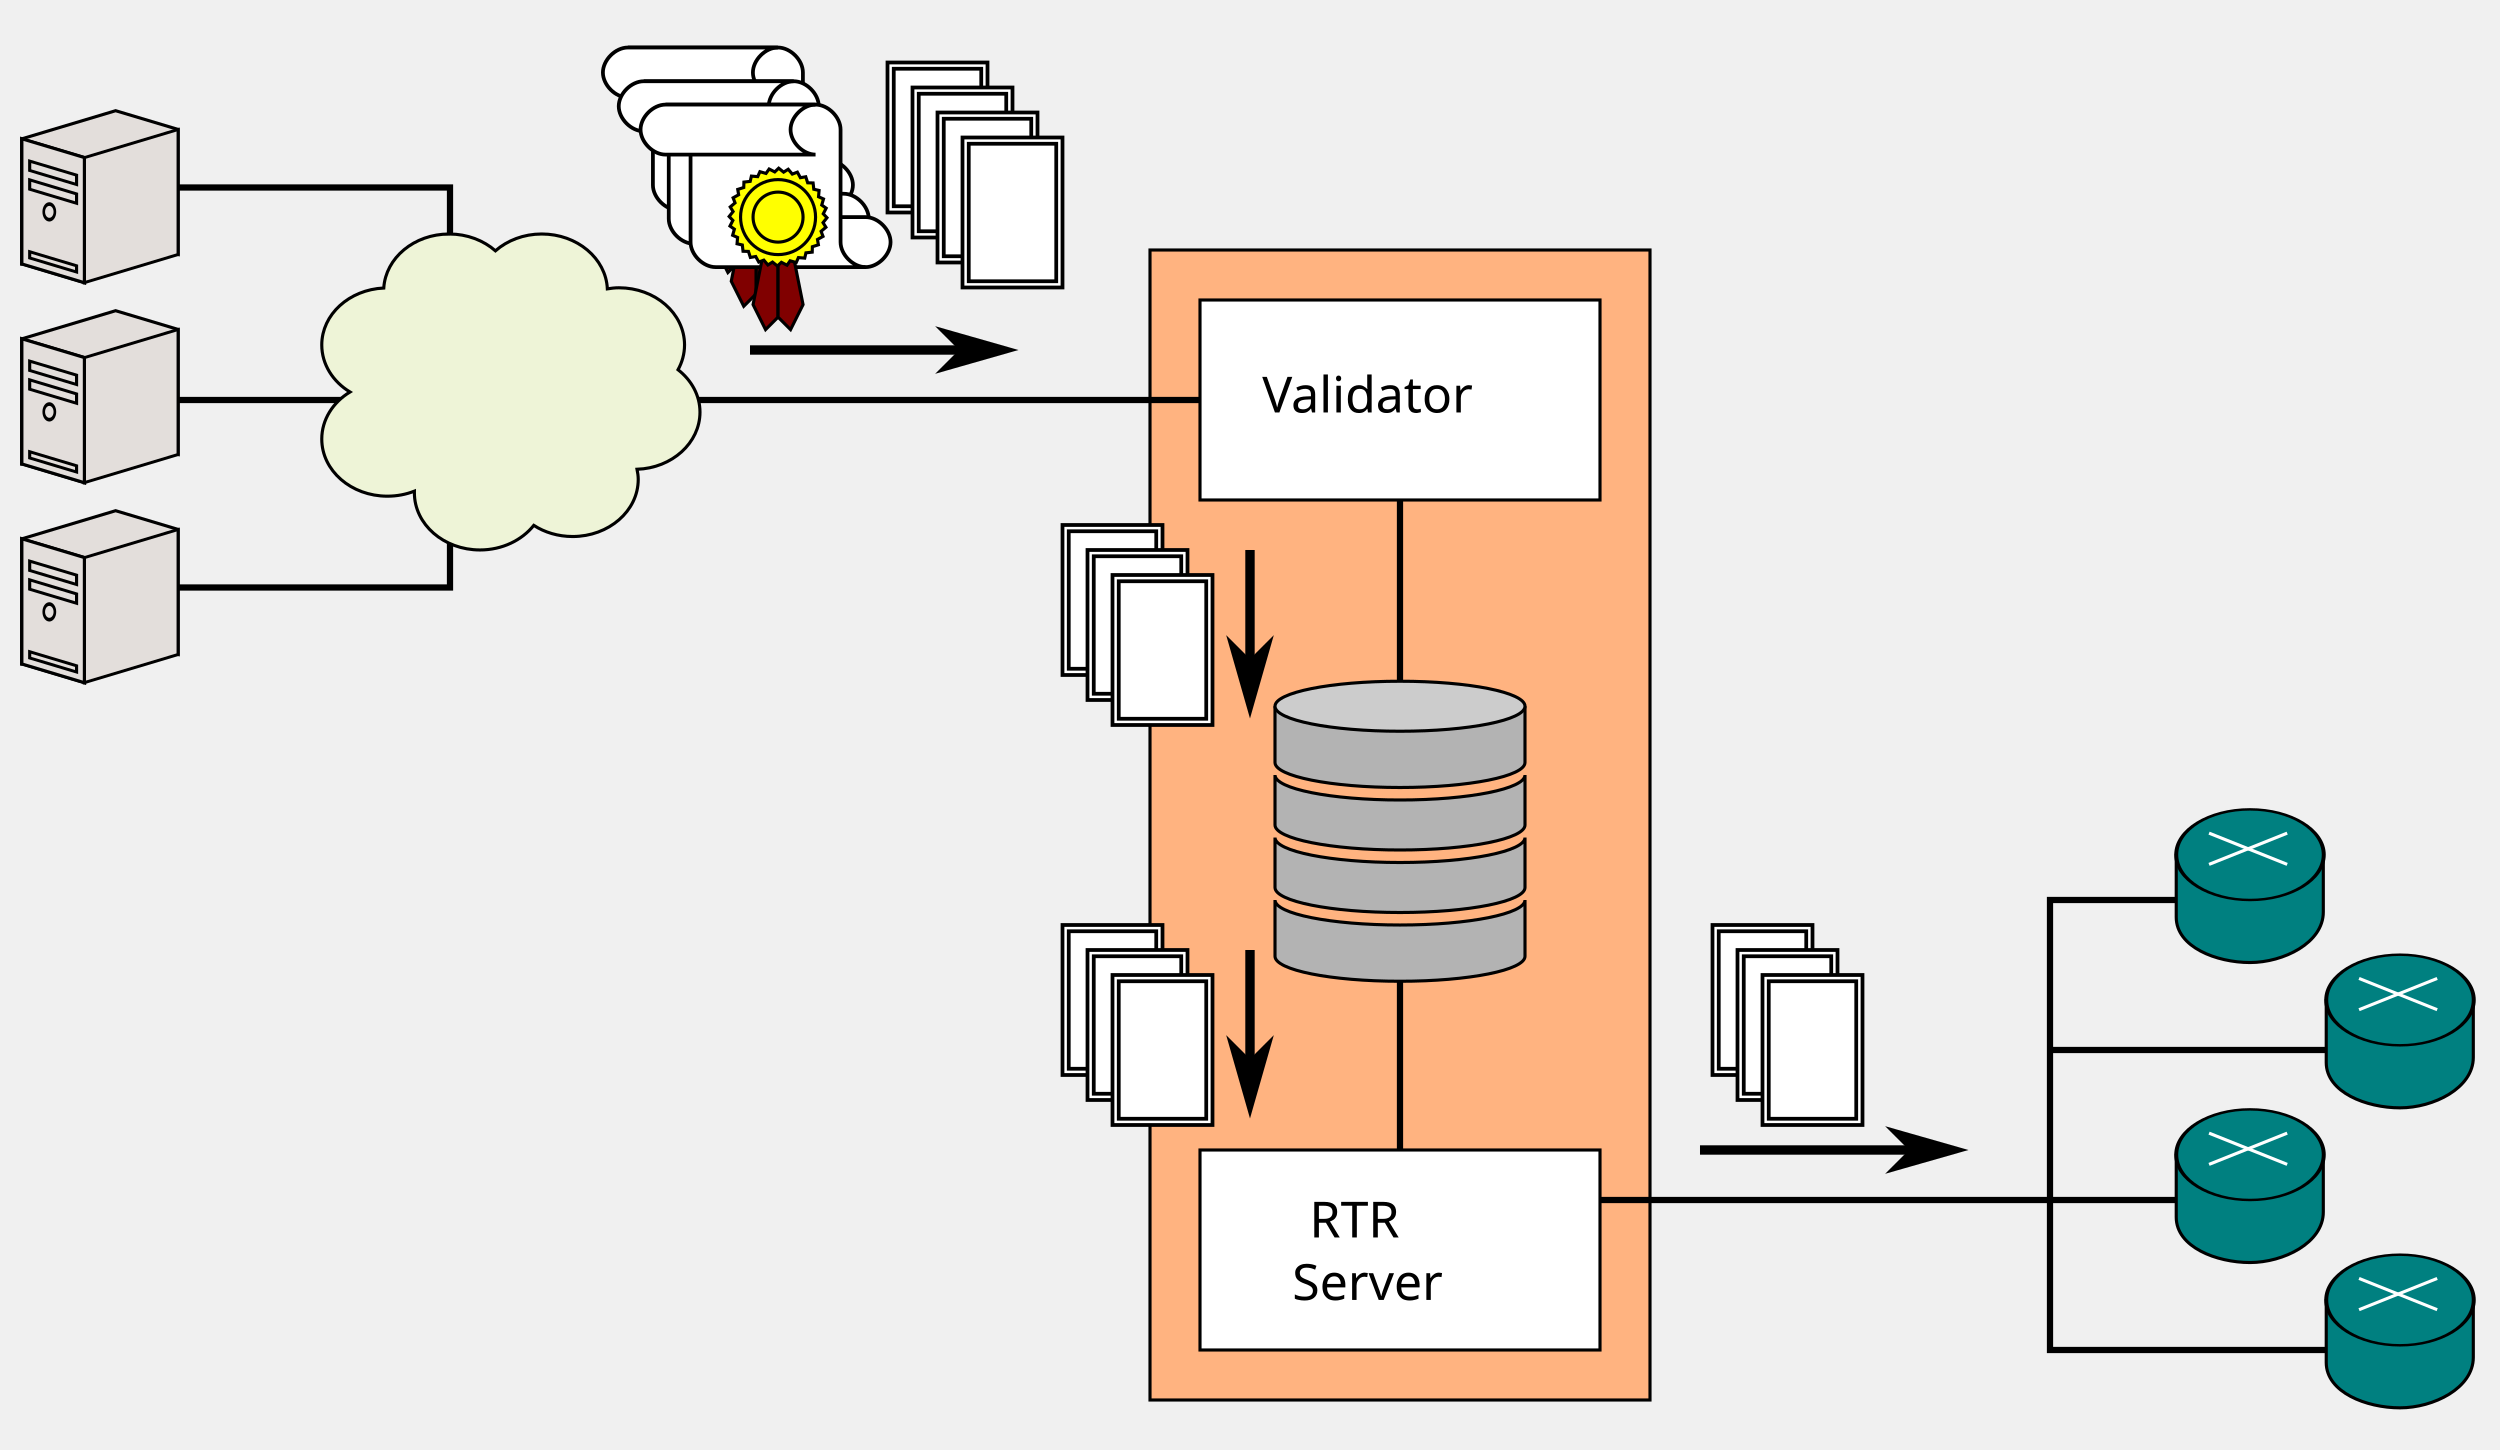
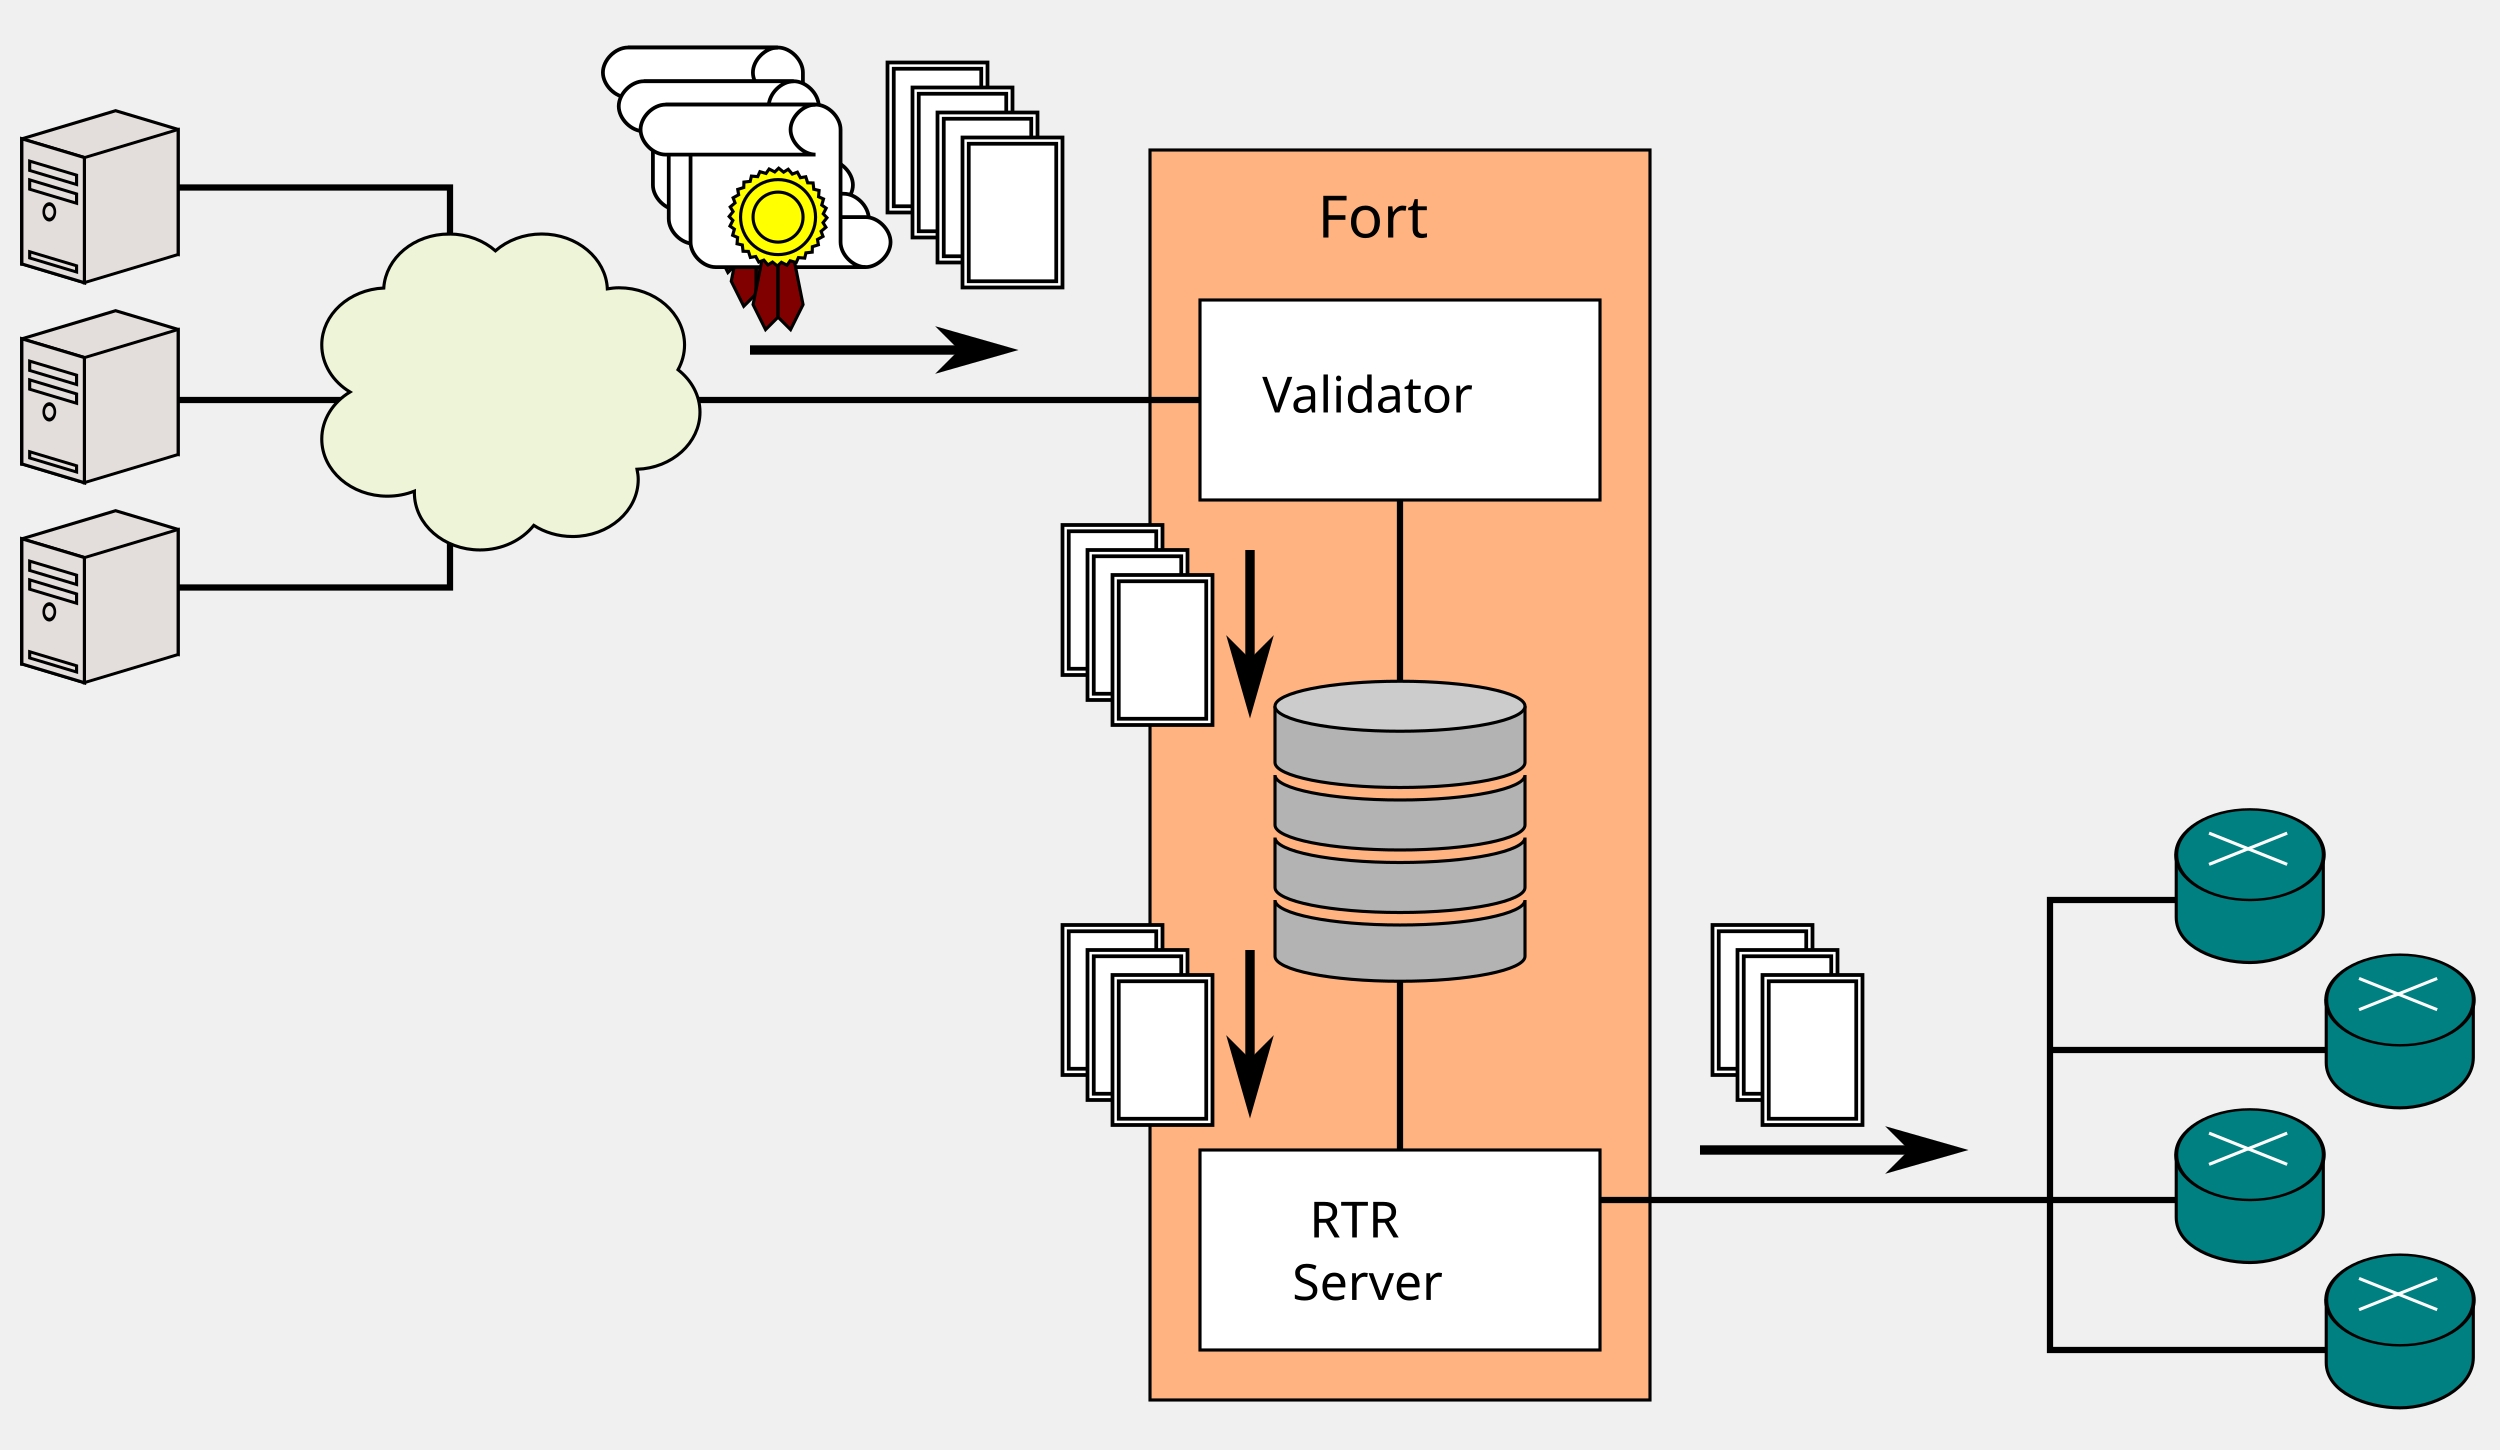
<svg xmlns="http://www.w3.org/2000/svg" xmlns:xlink="http://www.w3.org/1999/xlink" width="800" height="464" viewBox="0 0 211.667 122.767" version="1.1" id="svg8">
  <defs id="defs2">
    <marker style="overflow:visible" id="marker4430" refX="0" refY="0" orient="auto">
      <path transform="matrix(-0.4,0,0,-0.4,-4,0)" style="fill:#000000;fill-opacity:1;fill-rule:evenodd;stroke:#000000;stroke-width:1pt;stroke-opacity:1" d="M 0,0 5,-5 -12.5,0 5,5 Z" id="path4428" />
    </marker>
    <marker orient="auto" refY="0" refX="0" id="marker2811" style="overflow:visible">
      <path id="path2809" d="M 0,0 5,-5 -12.5,0 5,5 Z" style="fill:#000000;fill-opacity:1;fill-rule:evenodd;stroke:#000000;stroke-width:1pt;stroke-opacity:1" transform="matrix(-0.4,0,0,-0.4,-4,0)" />
    </marker>
    <marker style="overflow:visible" id="marker1275" refX="0" refY="0" orient="auto">
      <path transform="matrix(-0.4,0,0,-0.4,-4,0)" style="fill:#000000;fill-opacity:1;fill-rule:evenodd;stroke:#000000;stroke-width:1pt;stroke-opacity:1" d="M 0,0 5,-5 -12.5,0 5,5 Z" id="path1273" />
    </marker>
    <marker style="overflow:visible" id="marker56533" refX="0" refY="0" orient="auto">
      <path transform="matrix(-0.4,0,0,-0.4,-4,0)" style="fill:#000000;fill-opacity:1;fill-rule:evenodd;stroke:#000000;stroke-width:1pt;stroke-opacity:1" d="M 0,0 5,-5 -12.5,0 5,5 Z" id="path56531" />
    </marker>
    <marker orient="auto" refY="0" refX="0" id="marker53751" style="overflow:visible">
      <path id="path53749" d="M 0,0 5,-5 -12.5,0 5,5 Z" style="fill:#000000;fill-opacity:1;fill-rule:evenodd;stroke:#000000;stroke-width:1pt;stroke-opacity:1" transform="matrix(-0.4,0,0,-0.4,-4,0)" />
    </marker>
    <marker style="overflow:visible" id="marker37787" refX="0" refY="0" orient="auto">
      <path transform="matrix(-0.4,0,0,-0.4,-4,0)" style="fill:#000000;fill-opacity:1;fill-rule:evenodd;stroke:#000000;stroke-width:1pt;stroke-opacity:1" d="M 0,0 5,-5 -12.5,0 5,5 Z" id="path37785" />
    </marker>
    <marker orient="auto" refY="0" refX="0" id="marker1643" style="overflow:visible">
      <path id="path1641" d="M 0,0 5,-5 -12.5,0 5,5 Z" style="fill:#000000;fill-opacity:1;fill-rule:evenodd;stroke:#000000;stroke-width:1pt;stroke-opacity:1" transform="matrix(-0.4,0,0,-0.4,-4,0)" />
    </marker>
    <marker orient="auto" refY="0" refX="0" id="marker3997" style="overflow:visible">
      <path id="path3995" d="M 0,0 5,-5 -12.5,0 5,5 Z" style="fill:#000000;fill-opacity:1;fill-rule:evenodd;stroke:#000000;stroke-width:1pt;stroke-opacity:1" transform="matrix(-0.4,0,0,-0.4,-4,0)" />
    </marker>
    <marker orient="auto" refY="0" refX="0" id="marker25461" style="overflow:visible">
      <path id="path25459" d="M 0,0 5,-5 -12.5,0 5,5 Z" style="fill:#000000;fill-opacity:1;fill-rule:evenodd;stroke:#000000;stroke-width:1pt;stroke-opacity:1" transform="matrix(-0.4,0,0,-0.4,-4,0)" />
    </marker>
    <marker orient="auto" refY="0" refX="0" id="marker2311" style="overflow:visible">
      <path id="path2309" d="M 0,0 5,-5 -12.5,0 5,5 Z" style="fill:#000000;fill-opacity:1;fill-rule:evenodd;stroke:#000000;stroke-width:1pt;stroke-opacity:1" transform="matrix(-0.4,0,0,-0.4,-4,0)" />
    </marker>
    <marker orient="auto" refY="0" refX="0" id="marker2149" style="overflow:visible">
      <path id="path2147" d="M 0,0 5,-5 -12.5,0 5,5 Z" style="fill:#000000;fill-opacity:1;fill-rule:evenodd;stroke:#000000;stroke-width:1pt;stroke-opacity:1" transform="matrix(-0.4,0,0,-0.4,-4,0)" />
    </marker>
    <marker style="overflow:visible" id="marker1999" refX="0" refY="0" orient="auto">
      <path transform="matrix(-0.4,0,0,-0.4,-4,0)" style="fill:#000000;fill-opacity:1;fill-rule:evenodd;stroke:#000000;stroke-width:1pt;stroke-opacity:1" d="M 0,0 5,-5 -12.5,0 5,5 Z" id="path1997" />
    </marker>
    <marker orient="auto" refY="0" refX="0" id="Arrow2Lend" style="overflow:visible">
      <path id="path1074" style="fill:#000000;fill-opacity:1;fill-rule:evenodd;stroke:#000000;stroke-width:0.625;stroke-linejoin:round;stroke-opacity:1" d="M 8.719,4.034 -2.207,0.016 8.719,-4.002 c -1.745,2.372 -1.735,5.617 -6e-7,8.035 z" transform="matrix(-1.1,0,0,-1.1,-1.1,0)" />
    </marker>
    <marker orient="auto" refY="0" refX="0" id="Arrow1Lend" style="overflow:visible">
      <path id="path1056" d="M 0,0 5,-5 -12.5,0 5,5 Z" style="fill:#000000;fill-opacity:1;fill-rule:evenodd;stroke:#000000;stroke-width:1pt;stroke-opacity:1" transform="matrix(-0.8,0,0,-0.8,-10,0)" />
    </marker>
  </defs>
  <g id="layer1" style="display:inline" transform="translate(0,-174.2334)">
-     <rect style="fill:#ffb380;fill-opacity:1;stroke:#000000;stroke-width:0.265;stroke-miterlimit:4;stroke-dasharray:none;stroke-opacity:1" id="rect1049" width="42.333" height="97.367" x="97.367" y="195.4" />
+     <rect style="fill:#ffb380;fill-opacity:1;stroke:#000000;stroke-width:0.265;stroke-miterlimit:4;stroke-dasharray:none;stroke-opacity:1" id="rect1049" width="42.333" height="105.833" x="97.367" y="186.933" />
    <path style="fill:none;stroke:#000000;stroke-width:0.529;stroke-linecap:butt;stroke-linejoin:miter;stroke-miterlimit:4;stroke-dasharray:none;stroke-opacity:1" d="M 8.467,190.108 H 38.1 v 33.867 H 8.467" id="path1150" />
    <path style="fill:none;stroke:#000000;stroke-width:0.529;stroke-linecap:butt;stroke-linejoin:miter;stroke-miterlimit:4;stroke-dasharray:none;stroke-opacity:1" d="M 8.467,208.1 H 118.533 v 28.377 m 0,18.335 v 21.022 H 190.5" id="path1152" />
    <path style="fill:none;stroke:#000000;stroke-width:0.529;stroke-linecap:butt;stroke-linejoin:miter;stroke-miterlimit:4;stroke-dasharray:none;stroke-opacity:1" d="m 173.567,263.133 h 29.633" id="path1118" />
    <path style="fill:none;stroke:#000000;stroke-width:0.529;stroke-linecap:butt;stroke-linejoin:miter;stroke-miterlimit:4;stroke-dasharray:none;stroke-opacity:1" d="m 203.2,288.533 h -29.633 v -38.1 h 16.933" id="path1120" />
    <flowRoot xml:space="preserve" id="flowRoot25" style="font-style:normal;font-weight:normal;font-size:40px;line-height:1.25;font-family:sans-serif;letter-spacing:0px;word-spacing:0px;fill:#000000;fill-opacity:1;stroke:none" transform="scale(0.2645833)">
      <flowRegion id="flowRegion27">
        <rect id="rect29" width="16" height="80" x="368" y="146.52" />
      </flowRegion>
      <flowPara id="flowPara31" />
    </flowRoot>
    <path style="display:inline;fill:#eef4d7;fill-opacity:1;stroke:#000000;stroke-width:0.265;stroke-miterlimit:4;stroke-dasharray:none" d="m 38.027,194.047 c -2.965,0 -5.375,2.023 -5.535,4.571 -2.925,0.139 -5.249,2.238 -5.249,4.82 0,1.647 0.946,3.111 2.389,3.984 -1.444,0.874 -2.389,2.337 -2.389,3.984 0,2.672 2.487,4.838 5.555,4.838 0.815,0 1.59,-0.152 2.287,-0.427 -0.001,0.047 0,0.095 0,0.142 0,2.672 2.487,4.838 5.555,4.838 1.887,0 3.55,-0.829 4.554,-2.081 0.922,0.592 2.055,0.943 3.288,0.943 3.068,0 5.555,-2.166 5.555,-4.838 0,-0.291 -0.046,-0.577 -0.102,-0.854 2.964,-0.103 5.33,-2.232 5.33,-4.838 0,-1.431 -0.725,-2.707 -1.858,-3.593 0.351,-0.635 0.551,-1.347 0.551,-2.099 0,-2.672 -2.487,-4.838 -5.555,-4.838 -0.334,0 -0.662,0.04 -0.98,0.089 -0.118,-2.581 -2.562,-4.643 -5.555,-4.643 -1.534,0 -2.916,0.547 -3.921,1.423 -1.005,-0.876 -2.387,-1.423 -3.921,-1.423 z" id="path4188" />
    <g style="display:inline" id="g3150" transform="matrix(0.2645833,0,0,0.2645833,112.156,44.38708)">
      <path id="path3789" d="m 272.5,764.425 v 19.844 c 0,9.528 12.858,14.5 23.594,14.5 10.735,0 23.469,-6.296 23.469,-16.156 v -18.188 z" style="fill:#008080;stroke:#000000;stroke-width:1;stroke-miterlimit:4;stroke-dasharray:none;stroke-opacity:1" />
      <circle r="48.571" cy="235.219" cx="74.286" transform="matrix(0.4859544,0,0,0.2985185,260.004,694.0408)" id="path3771" style="fill:#008080;stroke:#000000;stroke-width:2.626;stroke-miterlimit:4;stroke-dasharray:none;stroke-opacity:1" />
      <path id="path3800" d="m 283,757.362 25,10" style="fill:none;stroke:#ffffff;stroke-width:1px;stroke-linecap:butt;stroke-linejoin:miter;stroke-opacity:1" />
      <path id="path3802" d="m 308,757.362 -25,10" style="fill:none;stroke:#ffffff;stroke-width:1px;stroke-linecap:butt;stroke-linejoin:miter;stroke-opacity:1" />
    </g>
    <use x="0" y="0" xlink:href="#g3150" id="use1065" transform="translate(12.7,12.30298)" width="100%" height="100%" />
    <use x="0" y="0" xlink:href="#use1065" id="use1067" transform="translate(-12.7,13.09702)" width="100%" height="100%" />
    <use x="0" y="0" xlink:href="#use1067" id="use1069" transform="translate(12.7,12.30298)" width="100%" height="100%" />
    <rect style="fill:#ffffff;fill-opacity:1;stroke:#000000;stroke-width:0.265;stroke-miterlimit:4;stroke-dasharray:none;stroke-opacity:1" id="rect1071" width="33.867" height="16.933" x="101.6" y="199.633" />
    <rect style="fill:#ffffff;fill-opacity:1;stroke:#000000;stroke-width:0.265;stroke-miterlimit:4;stroke-dasharray:none;stroke-opacity:1" id="rect1073" width="33.867" height="16.933" x="101.6" y="271.6" />
    <g id="g1104" transform="translate(69.85,-10.05417)">
      <path style="fill:#b3b3b3;fill-opacity:1;stroke:#000000;stroke-width:0.265;stroke-miterlimit:4;stroke-dasharray:none;stroke-opacity:1" d="m 38.1,244.083 2e-6,4.762 c -9e-6,1.169 4.738,2.117 10.583,2.117 5.845,0 10.583,-0.948 10.583,-2.117 l -2e-6,-4.762" id="path1078" />
      <path d="m 59.267,260.488 c 9e-6,1.169 -4.738,2.117 -10.583,2.117 -5.845,0 -10.583,-0.948 -10.583,-2.117 v 4.763 c -9e-6,1.169 4.738,2.117 10.583,2.117 5.845,0 10.583,-0.948 10.583,-2.117 z" style="fill:#b3b3b3;fill-opacity:1;stroke:#000000;stroke-width:0.265;stroke-miterlimit:4;stroke-dasharray:none;stroke-opacity:1" id="path1084" />
      <path d="m 59.267,249.904 c 9e-6,1.169 -4.738,2.117 -10.583,2.117 -5.845,0 -10.583,-0.948 -10.583,-2.117 v 4.233 c -9e-6,1.169 4.738,2.117 10.583,2.117 5.845,0 10.583,-0.948 10.583,-2.117 z" style="fill:#b3b3b3;fill-opacity:1;stroke:#000000;stroke-width:0.265;stroke-miterlimit:4;stroke-dasharray:none;stroke-opacity:1" id="path1090" />
      <path d="m 59.267,255.196 c 9e-6,1.169 -4.738,2.117 -10.583,2.117 -5.845,0 -10.583,-0.948 -10.583,-2.117 v 4.233 c -9e-6,1.169 4.738,2.117 10.583,2.117 5.845,0 10.583,-0.948 10.583,-2.117 z" style="fill:#b3b3b3;fill-opacity:1;stroke:#000000;stroke-width:0.265;stroke-miterlimit:4;stroke-dasharray:none;stroke-opacity:1" id="path1092" />
      <path id="path1075" d="m 59.267,244.083 a 10.583,2.117 0 0 1 -10.583,2.117 10.583,2.117 0 0 1 -10.583,-2.117 10.583,2.117 0 0 1 10.583,-2.117 10.583,2.117 0 0 1 10.583,2.117 z" style="fill:#cccccc;fill-opacity:1;stroke:#000000;stroke-width:0.265;stroke-miterlimit:4;stroke-dasharray:none;stroke-opacity:1" />
    </g>
    <text xml:space="preserve" style="font-style:normal;font-weight:normal;font-size:4.233px;line-height:1.25;font-family:sans-serif;text-align:center;letter-spacing:0px;word-spacing:0px;text-anchor:middle;fill:#000000;fill-opacity:1;stroke:none;stroke-width:0.265" x="118.533" y="209.158" id="text1108">
      <tspan id="tspan1106" x="118.533" y="209.158" style="stroke-width:0.265">Validator</tspan>
    </text>
    <text xml:space="preserve" style="font-style:normal;font-weight:normal;font-size:4.233px;line-height:1.25;font-family:sans-serif;text-align:center;letter-spacing:0px;word-spacing:0px;text-anchor:middle;fill:#000000;fill-opacity:1;stroke:none;stroke-width:0.265" x="118.533" y="279.008" id="text1112">
      <tspan id="tspan1110" x="118.533" y="279.008" style="stroke-width:0.265">RTR</tspan>
      <tspan x="118.533" y="284.3" style="stroke-width:0.265" id="tspan1114">Server</tspan>
    </text>
    <g id="use3037" style="display:inline" transform="matrix(0.2645833,0,0,0.2645833,1.852083,132.1117)">
      <path style="display:inline;fill:#e3dedb;stroke:#000000;stroke-width:1;stroke-miterlimit:4;stroke-dasharray:none;stroke-dashoffset:0;stroke-opacity:1" d="m 30,194.625 -30,9 v 40 l 30,-9 20,6 v -40 z" id="path3046" />
      <rect style="display:inline;fill:#ffe680;stroke:#000000;stroke-width:1.145;stroke-miterlimit:4;stroke-dasharray:none;stroke-dashoffset:0;stroke-opacity:1" id="rect3048" width="20" height="40" x="0" y="1000" transform="matrix(1,0.3,0,1,0,-796.3622)" />
      <rect transform="matrix(1,-0.3,0,1,0,-796.3622)" y="1012" x="20" height="40" width="30" id="rect3050" style="display:inline;fill:#e3dedb;stroke:#000000;stroke-width:1;stroke-miterlimit:4;stroke-dasharray:none;stroke-dashoffset:0;stroke-opacity:1" />
      <rect transform="matrix(1,0.3,0,1,0,-796.3622)" y="1000" x="0" height="40" width="20" id="rect3052" style="display:inline;fill:#e3dedb;stroke:#000000;stroke-width:1;stroke-miterlimit:4;stroke-dasharray:none;stroke-dashoffset:0;stroke-opacity:1" />
      <rect style="display:inline;fill:none;stroke:#000000;stroke-width:1;stroke-miterlimit:4;stroke-dasharray:none;stroke-dashoffset:0;stroke-opacity:1" id="rect3054" width="15" height="3" x="2.5" y="210" transform="skewY(16.69924)" />
      <rect transform="skewY(16.69924)" y="216" x="2.5" height="3" width="15" id="rect3056" style="display:inline;fill:none;stroke:#000000;stroke-width:1;stroke-miterlimit:4;stroke-dasharray:none;stroke-dashoffset:0;stroke-opacity:1" />
      <rect style="display:inline;fill:none;stroke:#000000;stroke-width:1;stroke-miterlimit:4;stroke-dasharray:none;stroke-dashoffset:0;stroke-opacity:1" id="rect3058" width="15" height="2" x="2.5" y="239" transform="skewY(16.69924)" />
      <circle r="2.5" cy="227" cx="9.5" style="fill:none;stroke:#000000;stroke-width:1.184;stroke-miterlimit:4;stroke-dasharray:none;stroke-dashoffset:0;stroke-opacity:1" id="path3060" transform="matrix(0.7130212,0,0,1,2.008852,0)" />
    </g>
    <use x="0" y="0" xlink:href="#use3037" id="use1144" transform="translate(5.0000262e-8,16.93333)" width="100%" height="100%" />
    <use x="0" y="0" xlink:href="#use3037" id="use1148" transform="translate(5.0000021e-8,33.86667)" width="100%" height="100%" />
    <g transform="translate(37.28788,-88.05128)" id="use5499" style="display:inline">
      <path style="fill:#ffffff;stroke:#000000;stroke-width:0.318;stroke-linecap:butt;stroke-linejoin:miter;stroke-miterlimit:4;stroke-dasharray:none;stroke-opacity:1" d="m 32.808,280.067 c 1.058,0 2.117,-1.058 2.117,-2.117 0,-1.058 -1.058,-2.117 -2.117,-2.117 H 20.108 c 1.058,0 2.117,1.058 2.117,2.117 0,1.058 -1.058,2.117 -2.117,2.117 z" id="path1169" />
      <path style="fill:#ffffff;stroke:#000000;stroke-width:0.318;stroke-linecap:butt;stroke-linejoin:miter;stroke-miterlimit:4;stroke-dasharray:none;stroke-opacity:1" d="m 15.875,266.308 c 1.058,0 2.117,1.058 2.117,2.117 l -3e-6,9.525 c 0,1.058 1.058,2.117 2.117,2.117 h 12.7 c -1.058,0 -2.117,-1.058 -2.117,-2.117 l 8e-6,-9.525 c -8e-6,-1.058 -1.058,-2.117 -2.117,-2.117 z" id="path1171" />
      <path style="fill:#800000;stroke:#000000;stroke-width:0.265;stroke-linecap:butt;stroke-linejoin:miter;stroke-miterlimit:4;stroke-dasharray:none;stroke-opacity:1" d="m 24.342,277.95 -1.058,5.292 1.058,2.117 1.058,-1.058 v -6.35 z" id="path1173" />
      <path style="fill:#800000;stroke:#000000;stroke-width:0.265;stroke-linecap:butt;stroke-linejoin:miter;stroke-miterlimit:4;stroke-dasharray:none;stroke-opacity:1" d="m 25.4,277.95 h 1.058 l 1.058,5.292 -1.058,2.117 -1.058,-1.058 z" id="path1175" />
      <path style="fill:#ffff00;stroke:#000000;stroke-width:0.265;stroke-miterlimit:4;stroke-dasharray:none" id="path1177" d="m 27.76,278.859 -0.102,0.447 -0.534,-0.045 -0.187,0.419 -0.515,-0.148 -0.265,0.374 -0.476,-0.246 -0.333,0.315 -0.419,-0.334 -0.388,0.244 -0.346,-0.409 -0.428,0.164 -0.259,-0.469 -0.452,0.077 -0.163,-0.51 -0.458,-0.013 -0.06,-0.532 -0.447,-0.102 0.045,-0.534 -0.419,-0.187 0.148,-0.515 -0.374,-0.265 0.246,-0.476 -0.315,-0.333 0.334,-0.419 -0.244,-0.388 0.409,-0.346 -0.164,-0.428 0.469,-0.259 -0.077,-0.452 0.51,-0.163 0.013,-0.458 0.532,-0.06 0.102,-0.447 0.534,0.045 0.187,-0.419 0.515,0.148 0.265,-0.374 0.476,0.246 0.333,-0.315 0.419,0.334 0.388,-0.244 0.346,0.409 0.428,-0.164 0.259,0.469 0.452,-0.077 0.163,0.51 0.458,0.013 0.06,0.532 0.447,0.102 -0.045,0.534 0.419,0.187 -0.148,0.515 0.374,0.265 -0.246,0.476 0.315,0.333 -0.334,0.419 0.244,0.388 -0.409,0.346 0.164,0.428 -0.469,0.259 0.077,0.452 -0.51,0.163 -0.013,0.458 z" />
      <ellipse cx="25.4" cy="275.833" rx="3.175" ry="3.175" style="fill:#ffff00;stroke:#000000;stroke-width:0.265;stroke-miterlimit:4;stroke-dasharray:none" id="ellipse1179" />
      <ellipse ry="2.117" rx="2.117" style="fill:#ffff00;stroke:#000000;stroke-width:0.265;stroke-miterlimit:4;stroke-dasharray:none" id="ellipse1181" cx="25.4" cy="275.833" />
      <path style="fill:#ffffff;stroke:#000000;stroke-width:0.318;stroke-linecap:butt;stroke-linejoin:miter;stroke-miterlimit:4;stroke-dasharray:none;stroke-opacity:1" d="m 28.575,266.308 c -1.058,0 -2.117,1.058 -2.117,2.117 0,1.058 1.058,2.117 2.117,2.117 H 15.875 c -1.058,0 -2.117,-1.058 -2.117,-2.117 0,-1.058 1.058,-2.117 2.117,-2.117 z" id="path1183" />
    </g>
    <use x="0" y="0" xlink:href="#use5499" id="use1219" transform="translate(1.341292,2.855462)" width="100%" height="100%" />
    <g id="g5436" transform="translate(0,5.291667)">
      <g transform="translate(52.91667,-104.775)" id="g2459" style="display:inline">
        <rect ry="0" style="fill:#ffffff;fill-opacity:1;stroke:#000000;stroke-width:0.318;stroke-miterlimit:4;stroke-dasharray:none;stroke-opacity:1" id="rect2135" width="8.467" height="12.7" x="22.225" y="279.008" />
        <rect style="fill:none;fill-opacity:1;stroke:#000000;stroke-width:0.318;stroke-miterlimit:4;stroke-dasharray:none;stroke-opacity:1" id="rect2133" width="7.408" height="11.642" x="22.754" y="279.538" />
      </g>
      <use height="100%" width="100%" transform="translate(2.116667,2.116665)" id="use1221" xlink:href="#g2459" y="0" x="0" />
      <use height="100%" width="100%" transform="translate(2.116667,2.116667)" id="use1223" xlink:href="#use1221" y="0" x="0" />
    </g>
    <use x="0" y="0" xlink:href="#use5499" id="use1225" transform="translate(3.187811,4.833343)" width="100%" height="100%" />
    <path style="fill:none;stroke:#000000;stroke-width:0.794;stroke-linecap:butt;stroke-linejoin:miter;stroke-miterlimit:4;stroke-dasharray:none;stroke-opacity:1;marker-end:url(#marker2311)" d="M 63.5,203.867 H 84.667" id="path1227" />
    <path id="path1271" d="m 105.833,220.8 v 12.7" style="fill:none;stroke:#000000;stroke-width:0.794;stroke-linecap:butt;stroke-linejoin:miter;stroke-miterlimit:4;stroke-dasharray:none;stroke-opacity:1;marker-end:url(#marker1275)" />
    <path style="fill:none;stroke:#000000;stroke-width:0.794;stroke-linecap:butt;stroke-linejoin:miter;stroke-miterlimit:4;stroke-dasharray:none;stroke-opacity:1;marker-end:url(#marker2811)" d="m 105.833,254.667 v 12.7" id="path2807" />
    <path id="path4426" d="m 143.933,271.6 h 21.167" style="fill:none;stroke:#000000;stroke-width:0.794;stroke-linecap:butt;stroke-linejoin:miter;stroke-miterlimit:4;stroke-dasharray:none;stroke-opacity:1;marker-end:url(#marker4430)" />
    <use x="0" y="0" xlink:href="#g2459" id="use5423" transform="translate(6.350001,11.64164)" width="100%" height="100%" />
    <use x="0" y="0" xlink:href="#g5436" id="use5438" transform="translate(14.81667,39.15829)" width="100%" height="100%" />
    <use x="0" y="0" xlink:href="#g5436" id="use5440" transform="translate(14.81667,73.02497)" width="100%" height="100%" />
    <use x="0" y="0" xlink:href="#g5436" id="use5610" transform="translate(69.85,73.02495)" width="100%" height="100%" />
+     <text xml:space="preserve" style="font-style:normal;font-weight:normal;font-size:3.528px;line-height:1.25;font-family:sans-serif;text-align:center;letter-spacing:0px;word-spacing:0px;text-anchor:middle;fill:#000000;fill-opacity:1;stroke:none;stroke-width:0.265" x="118.533" y="194.342" id="text995">
+       <tspan id="tspan993" x="118.533" y="194.342" style="font-size:4.939px;text-align:center;text-anchor:middle;stroke-width:0.265">Fort</tspan>
+     </text>
  </g>
  <g id="layer2" style="display:inline" transform="translate(0,-174.2334)" />
</svg>
